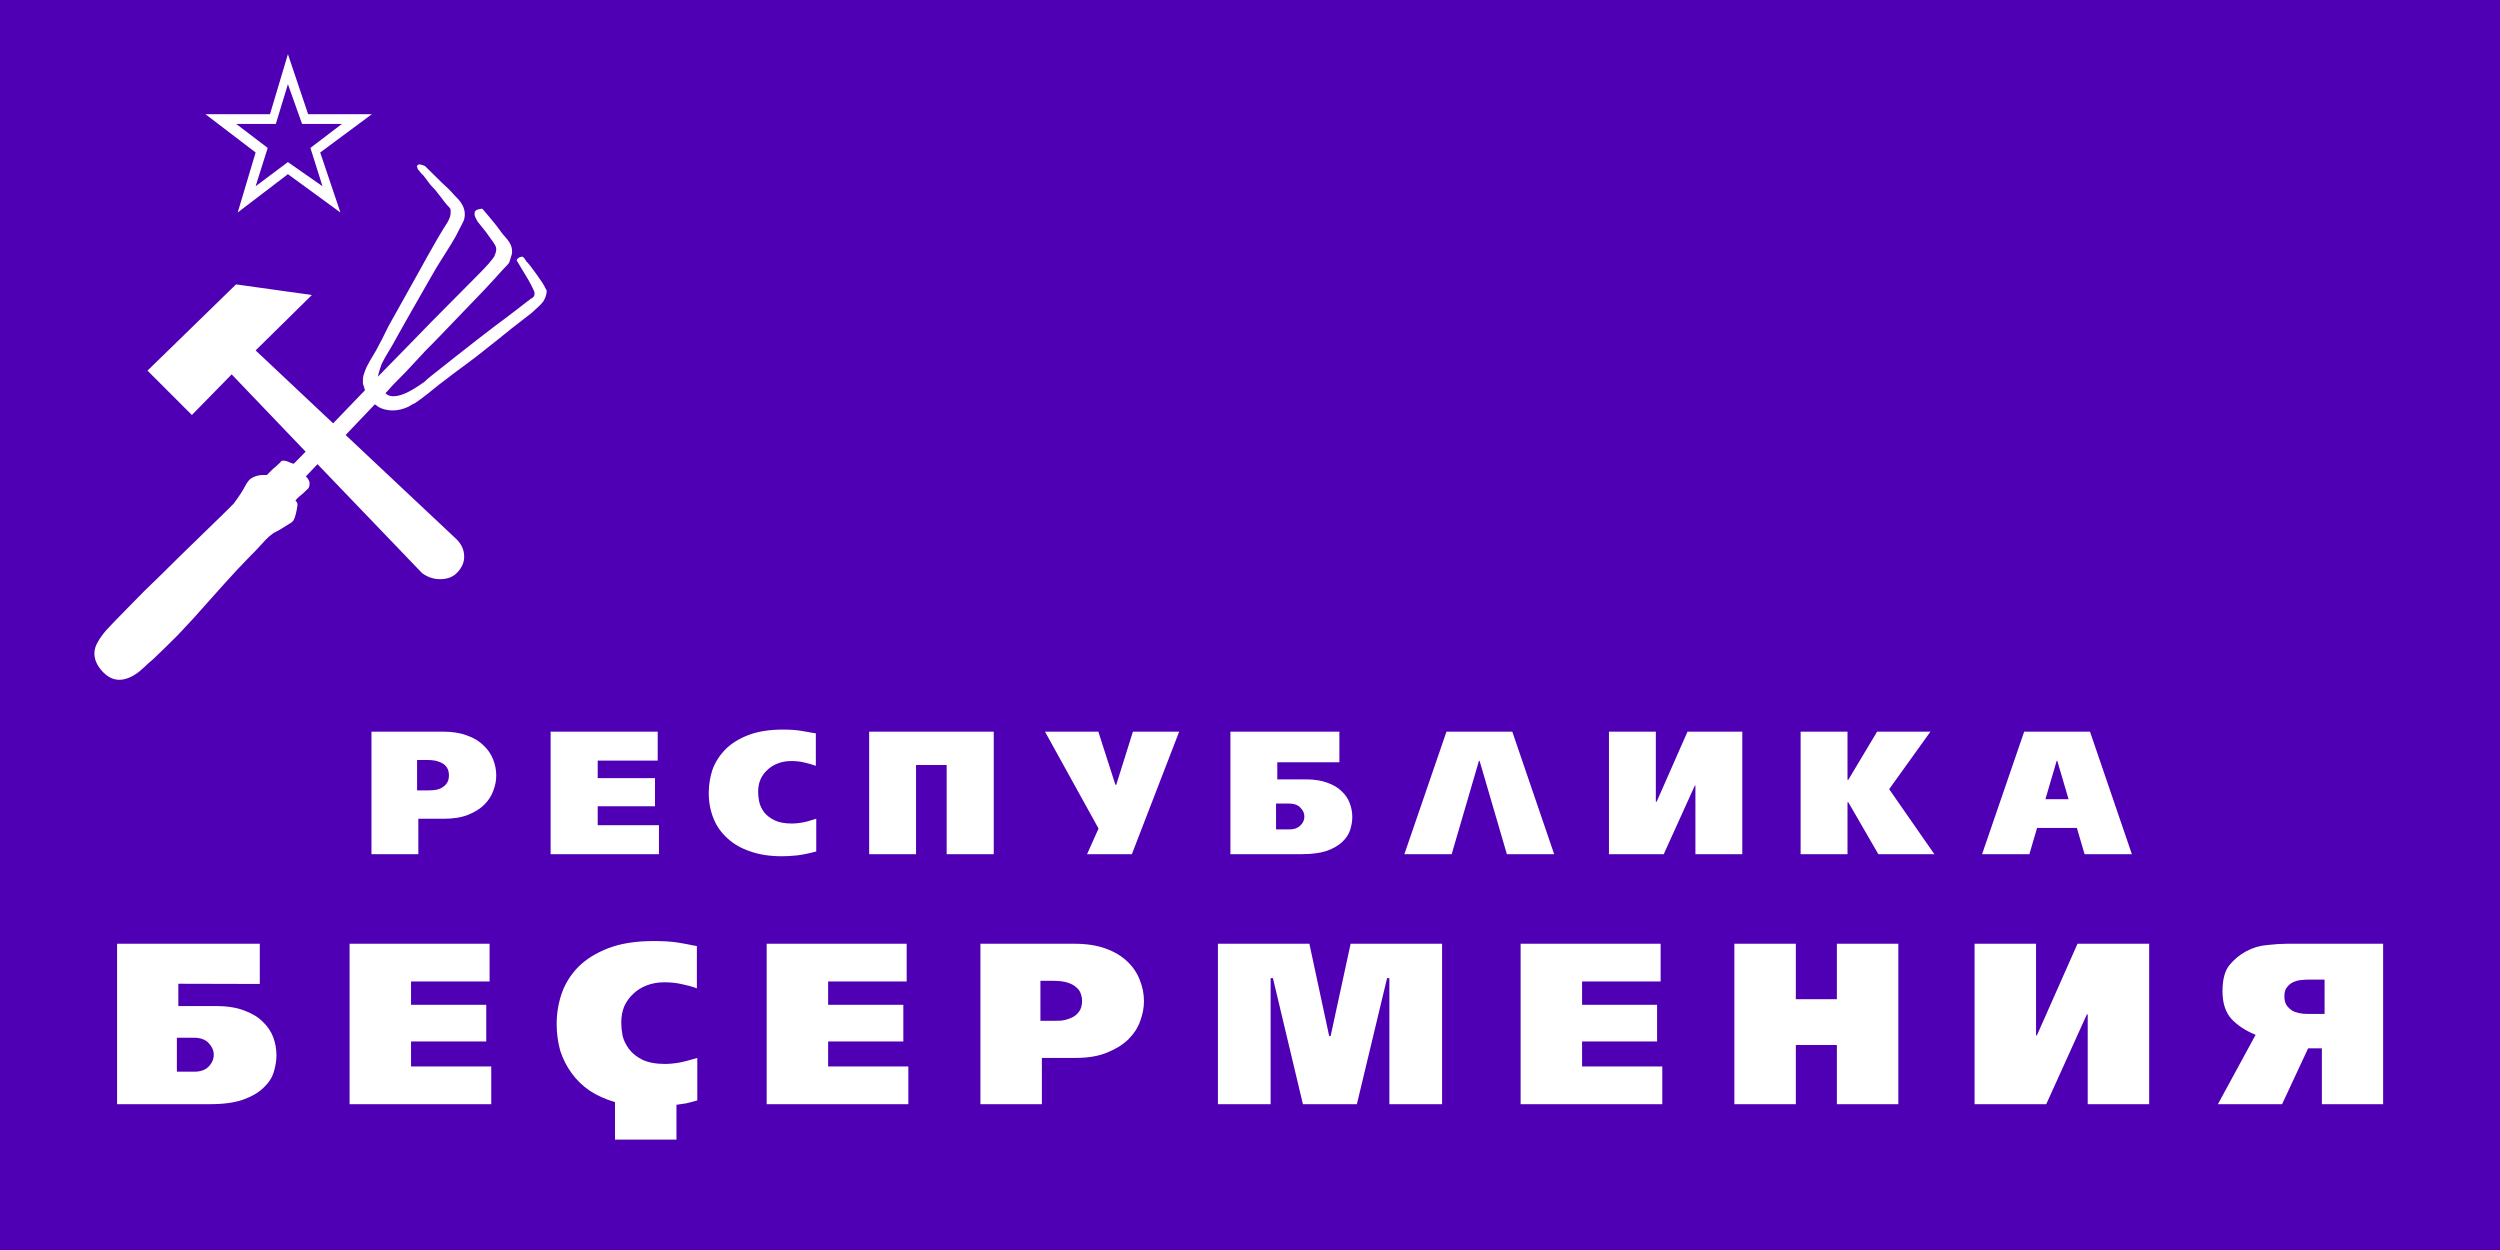
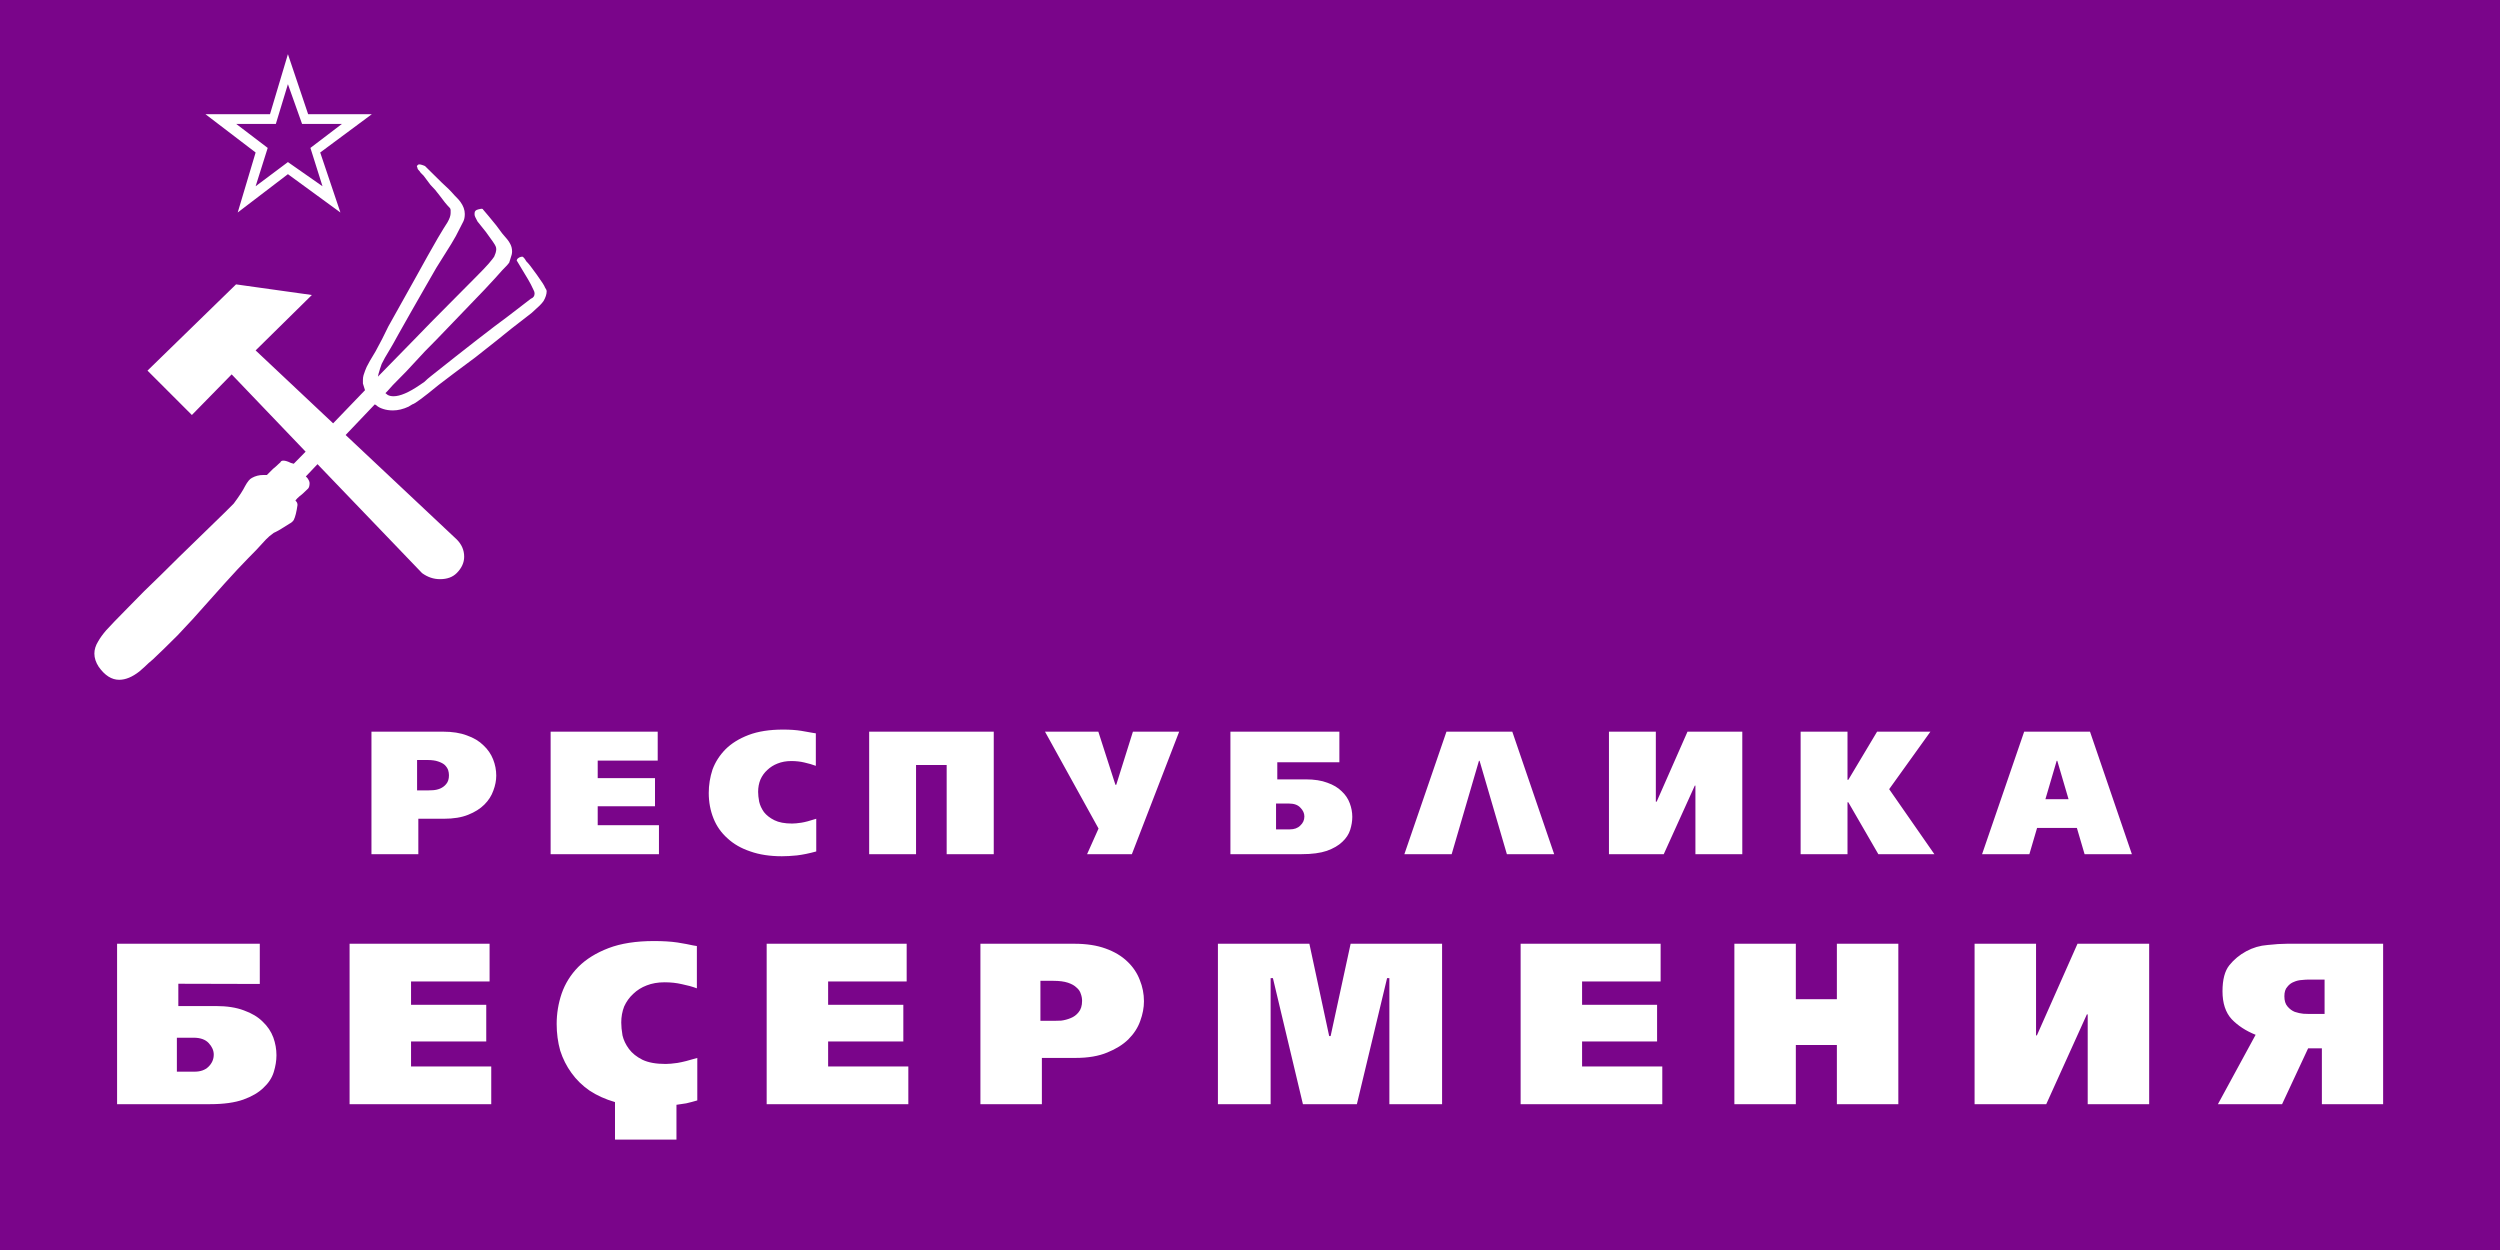
<svg xmlns="http://www.w3.org/2000/svg" version="3.10" width="1200" height="600">
  <style>
		.s0 { fill: #ffffff } 
	</style>
-   <rect width="1200" height="600" style="fill:rgb(79, 0, 181)" />
+   <rect width="1200" height="600" style="fill:rgb(122, 5, 138)" />
  <g id="Icon">
    <path id="Sovet" fill-rule="evenodd" class="s0" d="m147.9 54.8h30.6l-24.8 18.4 9.7 28.8-25.2-18.4-24.1 18.4 8.6-28.8-24.1-18.4h31l8.6-28.8zm-15.5 4.7h-19l15.1 11.5-5.8 18.4 15.5-11.6 16.6 11.6-5.8-18.4 15.1-11.5h-19.1l-6.8-19.1zm47.5 134.6l-14 14.7 53.3 50.1q3.6 3.6 3.6 8.3 0 4.3-3.6 7.9-2.9 2.9-8 2.9-4.6 0-8.6-2.9l-50.2-52.3-5.6 5.9 0.7 0.7q1.1 1.5 1.1 2.5 0 1.8-0.7 2.6l-2.2 2.1q-0.7 0.7-1.8 1.5-0.7 0.7-1.1 1l-1 1.1 0.3 0.4q0.7 0.7 0.7 1.8-0.7 5-1.8 7.2-0.7 1.1-2.1 1.8-1.1 0.7-4 2.5-1.1 0.7-2.5 1.4-1.1 0.4-1.8 1.1-1.1 0.7-2.9 2.5-1.4 1.5-4.7 5.1-3.2 3.2-9 9.3-5.4 5.8-14 15.5-7.6 8.7-14.8 16.2-7.2 7.2-11.8 11.5-2.2 1.8-4 3.6-1.8 1.5-2.5 2.2-5.1 4-9.7 4-5.4 0-9.8-6.2-2.1-3.2-2.1-6.4 0-2.9 1.8-5.8 1.4-2.5 3.9-5.4 2.6-2.9 10.8-11.2 7.2-7.5 15.2-15.1 7.9-7.9 19.8-19.4 8.6-8.3 11.1-10.8l4.3-4.3q4-5.4 5.4-8.3 1.8-3.3 3.3-4 2.5-1.4 5.4-1.4h1.8l2.9-2.9q1.4-1.1 2.5-2.2l1.1-1q0.3-0.8 1.4-0.8 1.4 0 3.6 1.1l1.4 0.4 5.7-5.8-35.5-37.1-19.1 19.5-21.3-21.3 42.5-41.4 36.4 5.1-27 26.6 37.2 35 15.3-15.9c-0.2-0.7-0.8-2.5-1-3.2q0-1.1 0-1.8 0-1.1 0.3-2.2 0.7-2.2 1.5-4 1-2.1 4.3-7.5 3.2-5.8 6.1-11.9 7.2-13 13.3-23.8 6.1-11.1 10.5-18.7 3.2-5.4 4.6-7.5 1.5-2.6 1.5-4.4v-1.4q0-0.7-0.4-1.1-2.1-2.1-5-6.1-1.8-2.5-4.3-5-2.2-2.9-3.3-4.4-0.7-0.7-1.4-1.4-0.4-0.7-1.1-1.4-0.4-0.4-0.4-0.8 0-0.3-0.3-0.7 0-0.3 0.3-0.7 0.4-0.4 0.8-0.4 0.7 0 1.8 0.4l1 0.4 8 7.9q3.6 3.2 6.1 6.1 2.5 2.5 2.9 3.2 2.1 2.9 2.1 5.8 0 2.2-0.7 3.6l-2.2 4.3q-1 2.2-3.6 6.5-2.5 4-7.2 11.5-2.1 3.6-5.4 9.4-3.2 5.7-6.8 11.9-3.2 5.7-6.1 10.8-2.5 4.6-3.6 6.4-3.3 5.4-4.3 7.6-0.8 2.2-1.5 4.7l-0.3 1.4 17.6-18q7.6-7.9 16.2-16.5l13.3-13.4q4.3-4.3 6.1-6.4 2.2-2.6 2.6-3.3 0.3-0.7 0.7-1.8 0.3-1.1 0.3-1.8 0-0.7-0.3-1.4-0.4-1.1-4.7-6.9-2.2-2.8-4-5-1.4-2.5-1.4-3.2v-0.8q0-1.4 1.8-1.8 1.1-0.3 1.4-0.3 0.8 0 0.8 0.3 0.3 0.4 2.8 3.3 4 4.7 6.5 8.3 2.9 3.2 3.6 4.6 1.1 1.8 1.1 4 0 1.4-0.7 3.2-0.4 1.1-0.7 2.2-0.4 0.7-3.3 3.6-2.5 2.9-8.6 9.4-5.8 6.1-17.3 18-5.8 6.1-11.2 11.5-5 5.4-9 9.7-3.9 4-6.4 6.5-2.2 2.5-2.6 2.9l-1 1 1 0.8q1.1 0.7 2.9 0.7 4.7 0 12.6-5.4 0.7-0.4 2.2-1.5 1.4-1.4 3.2-2.8 25.9-20.6 36.7-28.5 10.8-8.3 11.2-8.6 1.8-0.7 1.8-2.5 0-0.8-0.4-1.5l-1.4-2.9q-1.1-2.1-2.9-5l-3.9-6.5 0.3-0.7q1.1-1.1 2.5-1.1 0.8 0.4 1.8 2.2 1.5 1.4 5.1 6.5 3.6 5 3.9 6.1 0.8 1.1 0.8 1.8 0 2.1-1.5 4.7-0.7 1-1.8 2.1-0.7 0.7-3.9 3.6-3.3 2.5-9.8 7.6-6.1 5-17.2 13.7-11.6 8.6-17.7 13.3-5.7 4.7-8.6 6.8-2.9 2.2-4 2.5-0.7 0.4-1.8 1.1-3.9 1.8-7.5 1.8-2.6 0-4.7-0.7-2.2-0.7-3.3-1.8z" />
    <path id="Б Е Ҫ Е Р М Е Н И ᴚ" fill-rule="evenodd" class="s0" d="m56.2 453h68.5v19.3l-39.1-0.1v10.7h18q8 0 13.5 2.1 5.6 2 9 5.4 3.5 3.3 5.1 7.6 1.5 4.2 1.5 8.5 0 3.9-1.3 8.1-1.3 4.2-5 7.6-3.5 3.4-9.6 5.6-6.2 2.2-15.9 2.2h-44.7zm28.7 45.1v16.3h8.5q4.2 0 6.6-2.3 2.6-2.5 2.6-5.9 0-2.9-2.4-5.5-2.4-2.6-7.3-2.6zm82.9-45.1h67.2v18.1h-37.7v11.2h36.1v17.6h-36.1v12h38.5v18.1h-68zm127.4 94v-18q-6.9-2-12.2-5.5-5.2-3.6-8.7-8.5-3.5-4.8-5.4-10.7-1.7-6.1-1.7-12.8 0-7.5 2.4-14.6 2.5-7.2 8-12.8 5.6-5.6 14.5-9 8.9-3.4 21.8-3.4 6.6 0 11.3 0.7 4.9 0.8 7.5 1.4l1.8 0.3v20.3q-3.2-1.2-7.2-2-3.8-0.9-8.3-0.9-4.8 0-8.6 1.5-3.7 1.4-6.5 4.1-2.7 2.5-4.3 6-1.4 3.6-1.4 7.7 0 2.7 0.6 6.2 0.8 3.4 3.1 6.5 2.3 3.1 6.5 5.2 4.2 2 11.1 2 2.2 0 5.7-0.5 3.6-0.6 9.5-2.4v20.4q-2.7 0.8-5.3 1.4-2.5 0.4-4.7 0.7v16.7zm72.8-94h67.2v18.1h-37.7v11.2h36.1v17.6h-36.1v12h38.5v18.1h-68zm102.6 0h45.1q8.7 0 15 2.3 6.4 2.3 10.5 6.3 4 3.8 5.9 8.8 2 4.9 2 10.2 0 4.6-1.8 9.5-1.7 4.8-5.7 8.8-3.9 3.8-10.1 6.3-6.2 2.6-15.2 2.6h-16.2v22.2h-29.5zm28.8 17.8v19.2h6.4q1.4 0 3.6-0.1 2.3-0.3 4.5-1.2 2.3-0.9 3.8-2.8 1.7-2 1.7-5.5 0-1.7-0.6-3.3-0.5-1.8-2.1-3.1-1.4-1.4-4.1-2.3-2.7-0.9-6.9-0.9zm110.5-1.3v60.5h-25.3v-77h43.9l9.5 44.3h0.7l9.6-44.3h43.9v77h-25.3v-60.5h-1.1l-14.5 60.5h-25.9l-14.4-60.5zm120-16.5h67.2v18.1h-37.7v11.2h36v17.6h-36v12h38.5v18.1h-68zm151.8 26.6v-26.6h29.5v77h-29.5v-28.4h-19.7v28.4h-29.5v-77h29.5v26.6zm66.1-26.6h29.5v44h0.4l19.5-44h34.4v77h-29.5v-43.1h-0.4l-19.5 43.1h-34.4zm196.1 0v77h-29.4v-26.8h-6.6l-12.5 26.8h-30.8l18.1-33.3q-7-2.8-11.5-7.5-4.4-4.8-4.4-13.4 0-8.4 3.3-12.5 3.3-4.1 8.1-6.7 4.8-2.6 10.2-3 5.4-0.6 9.4-0.6zm-28.1 17.2h-7.7q-1.2 0-3.2 0.2-2 0.1-3.8 0.9-1.9 0.7-3.2 2.4-1.4 1.5-1.4 4.5 0 3.2 1.5 4.9 1.5 1.8 3.5 2.6 2.1 0.7 4.1 0.9 1.9 0.1 2.9 0.1h7.3z" />
    <path id="Р Е С П У Б Л И К А" fill-rule="evenodd" class="s0" d="m178.3 351.2h34.4q6.7 0 11.4 1.8 4.9 1.7 8 4.8 3.1 2.9 4.6 6.7 1.5 3.8 1.5 7.8 0 3.5-1.4 7.2-1.3 3.7-4.3 6.7-3 3-7.8 4.9-4.7 1.9-11.6 1.9h-12.3v17h-22.5zm21.9 13.6v14.6h5q1 0 2.6-0.1 1.8-0.1 3.5-0.8 1.8-0.8 2.9-2.2 1.3-1.5 1.3-4.2 0-1.2-0.4-2.5-0.5-1.3-1.6-2.4-1.1-1-3.2-1.7-2-0.7-5.2-0.7zm64.1-13.6h51.4v13.9h-28.8v8.4h27.5v13.5h-27.5v9.1h29.4v13.9h-52zm127.5 41.8v15.7q-5.1 1.4-9.3 1.9-4 0.4-7.2 0.4-8.6 0-15.1-2.3-6.6-2.2-11-6.3-4.5-4-6.7-9.5-2.3-5.7-2.3-12.3 0-5.7 1.8-11.2 2-5.4 6.2-9.7 4.3-4.3 11.1-6.9 6.8-2.6 16.6-2.6 5 0 8.7 0.6 3.6 0.6 5.7 1l1.3 0.2v15.6q-2.4-0.9-5.5-1.6-2.9-0.7-6.3-0.7-3.6 0-6.6 1.2-2.8 1.1-4.9 3.1-2.1 1.9-3.3 4.6-1.1 2.7-1.1 5.9 0 2 0.5 4.7 0.6 2.6 2.3 5 1.8 2.3 5 3.9 3.2 1.6 8.5 1.6 1.7 0 4.4-0.4 2.6-0.4 7.2-1.9zm25.4-41.8h59.8v58.8h-22.6v-42.8h-14.7v42.8h-22.5zm84.4 0h25.6l8.2 25.5h0.4l8-25.5h22.2l-22.7 58.8h-21.5l5.5-12.3zm89 0h52.3v14.7h-29.8v8.2h13.7q6.1 0 10.3 1.6 4.3 1.5 6.9 4.1 2.7 2.5 3.9 5.8 1.2 3.2 1.2 6.5 0 3-1 6.2-1 3.2-3.8 5.8-2.7 2.6-7.4 4.3-4.7 1.6-12.1 1.6h-34.2zm21.9 34.5v12.4h6.6q3.2 0 5-1.8 2-1.8 2-4.4 0-2.3-1.9-4.2-1.8-2-5.5-2zm113.4-34.5l20.1 58.8h-22.7l-13.1-44.8h-0.3l-13.1 44.8h-22.7l20.2-58.8zm46.4 0h22.5v33.6h0.4l14.8-33.6h26.3v58.8h-22.5v-32.9h-0.3l-14.9 32.9h-26.3zm114.5 0v23.1h0.4l13.8-23.1h25.6l-19.8 27.6 21.7 31.2h-26.9l-14.4-24.9h-0.4v24.9h-22.5v-58.8zm116.4 0l20.1 58.8h-22.7l-3.7-12.6h-19.1l-3.7 12.6h-22.7l20.2-58.8zm-21.4 32.4h11.1l-5.4-18.4h-0.3z" />
  </g>
</svg>
